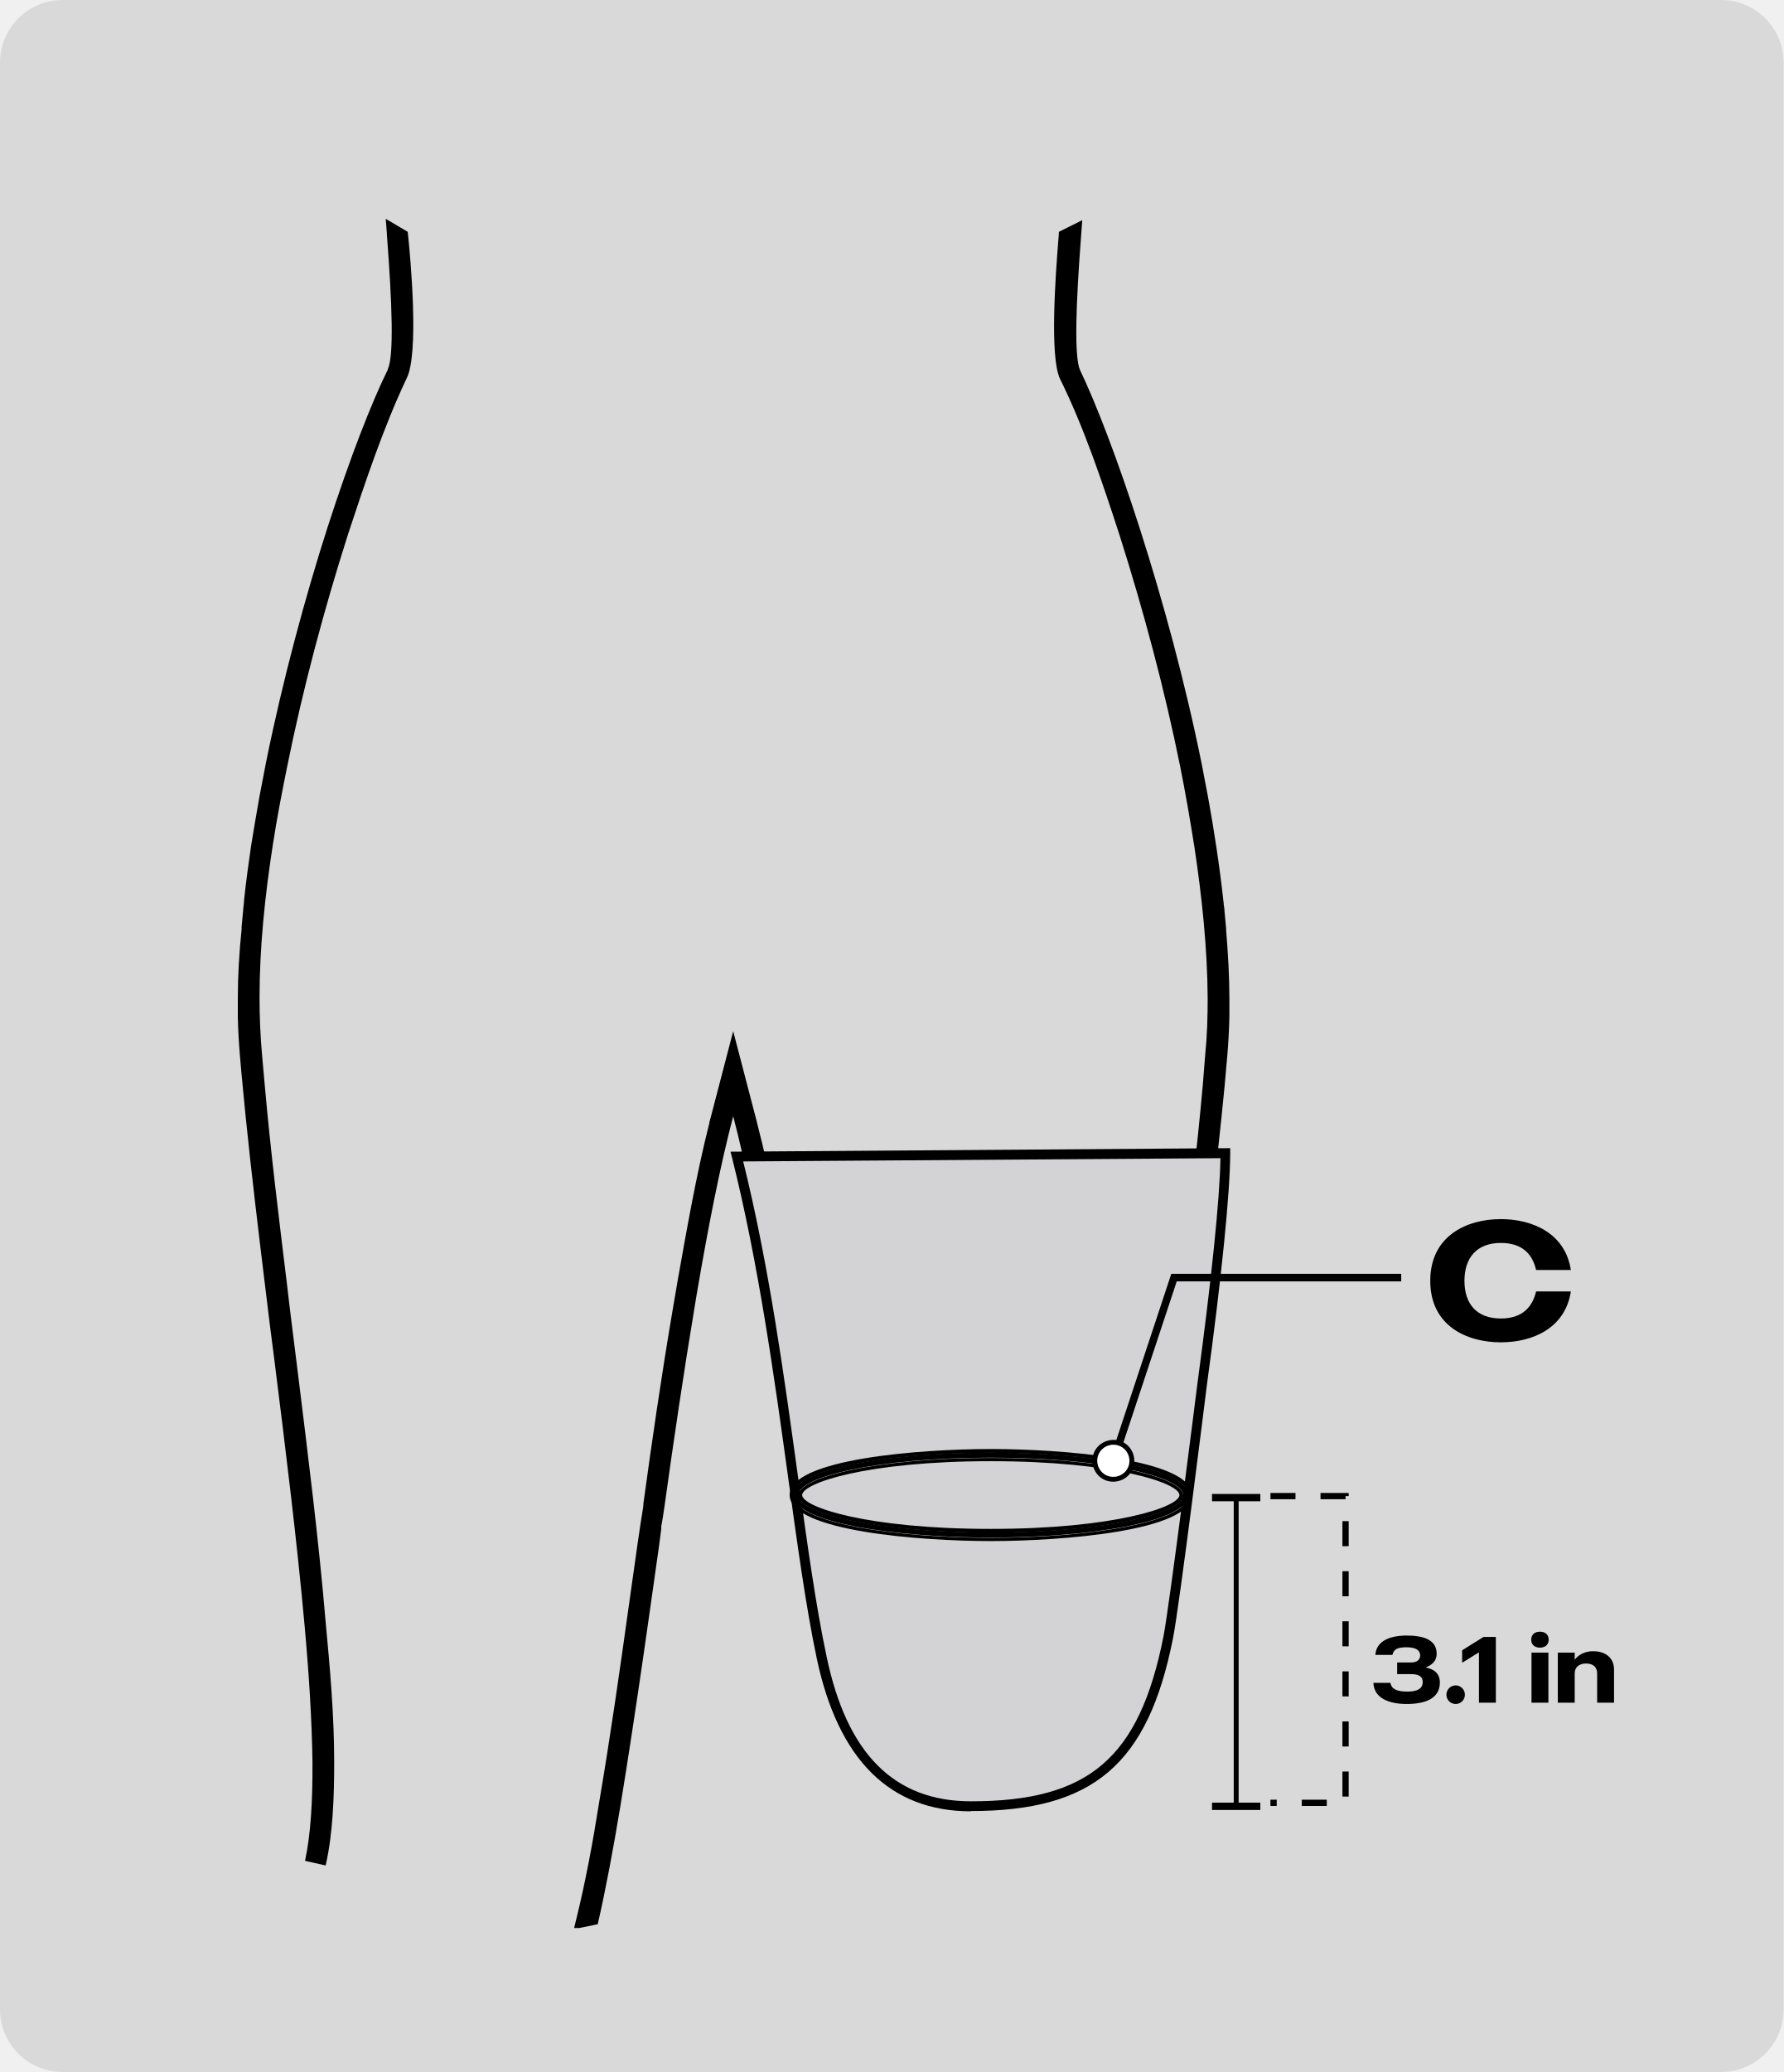
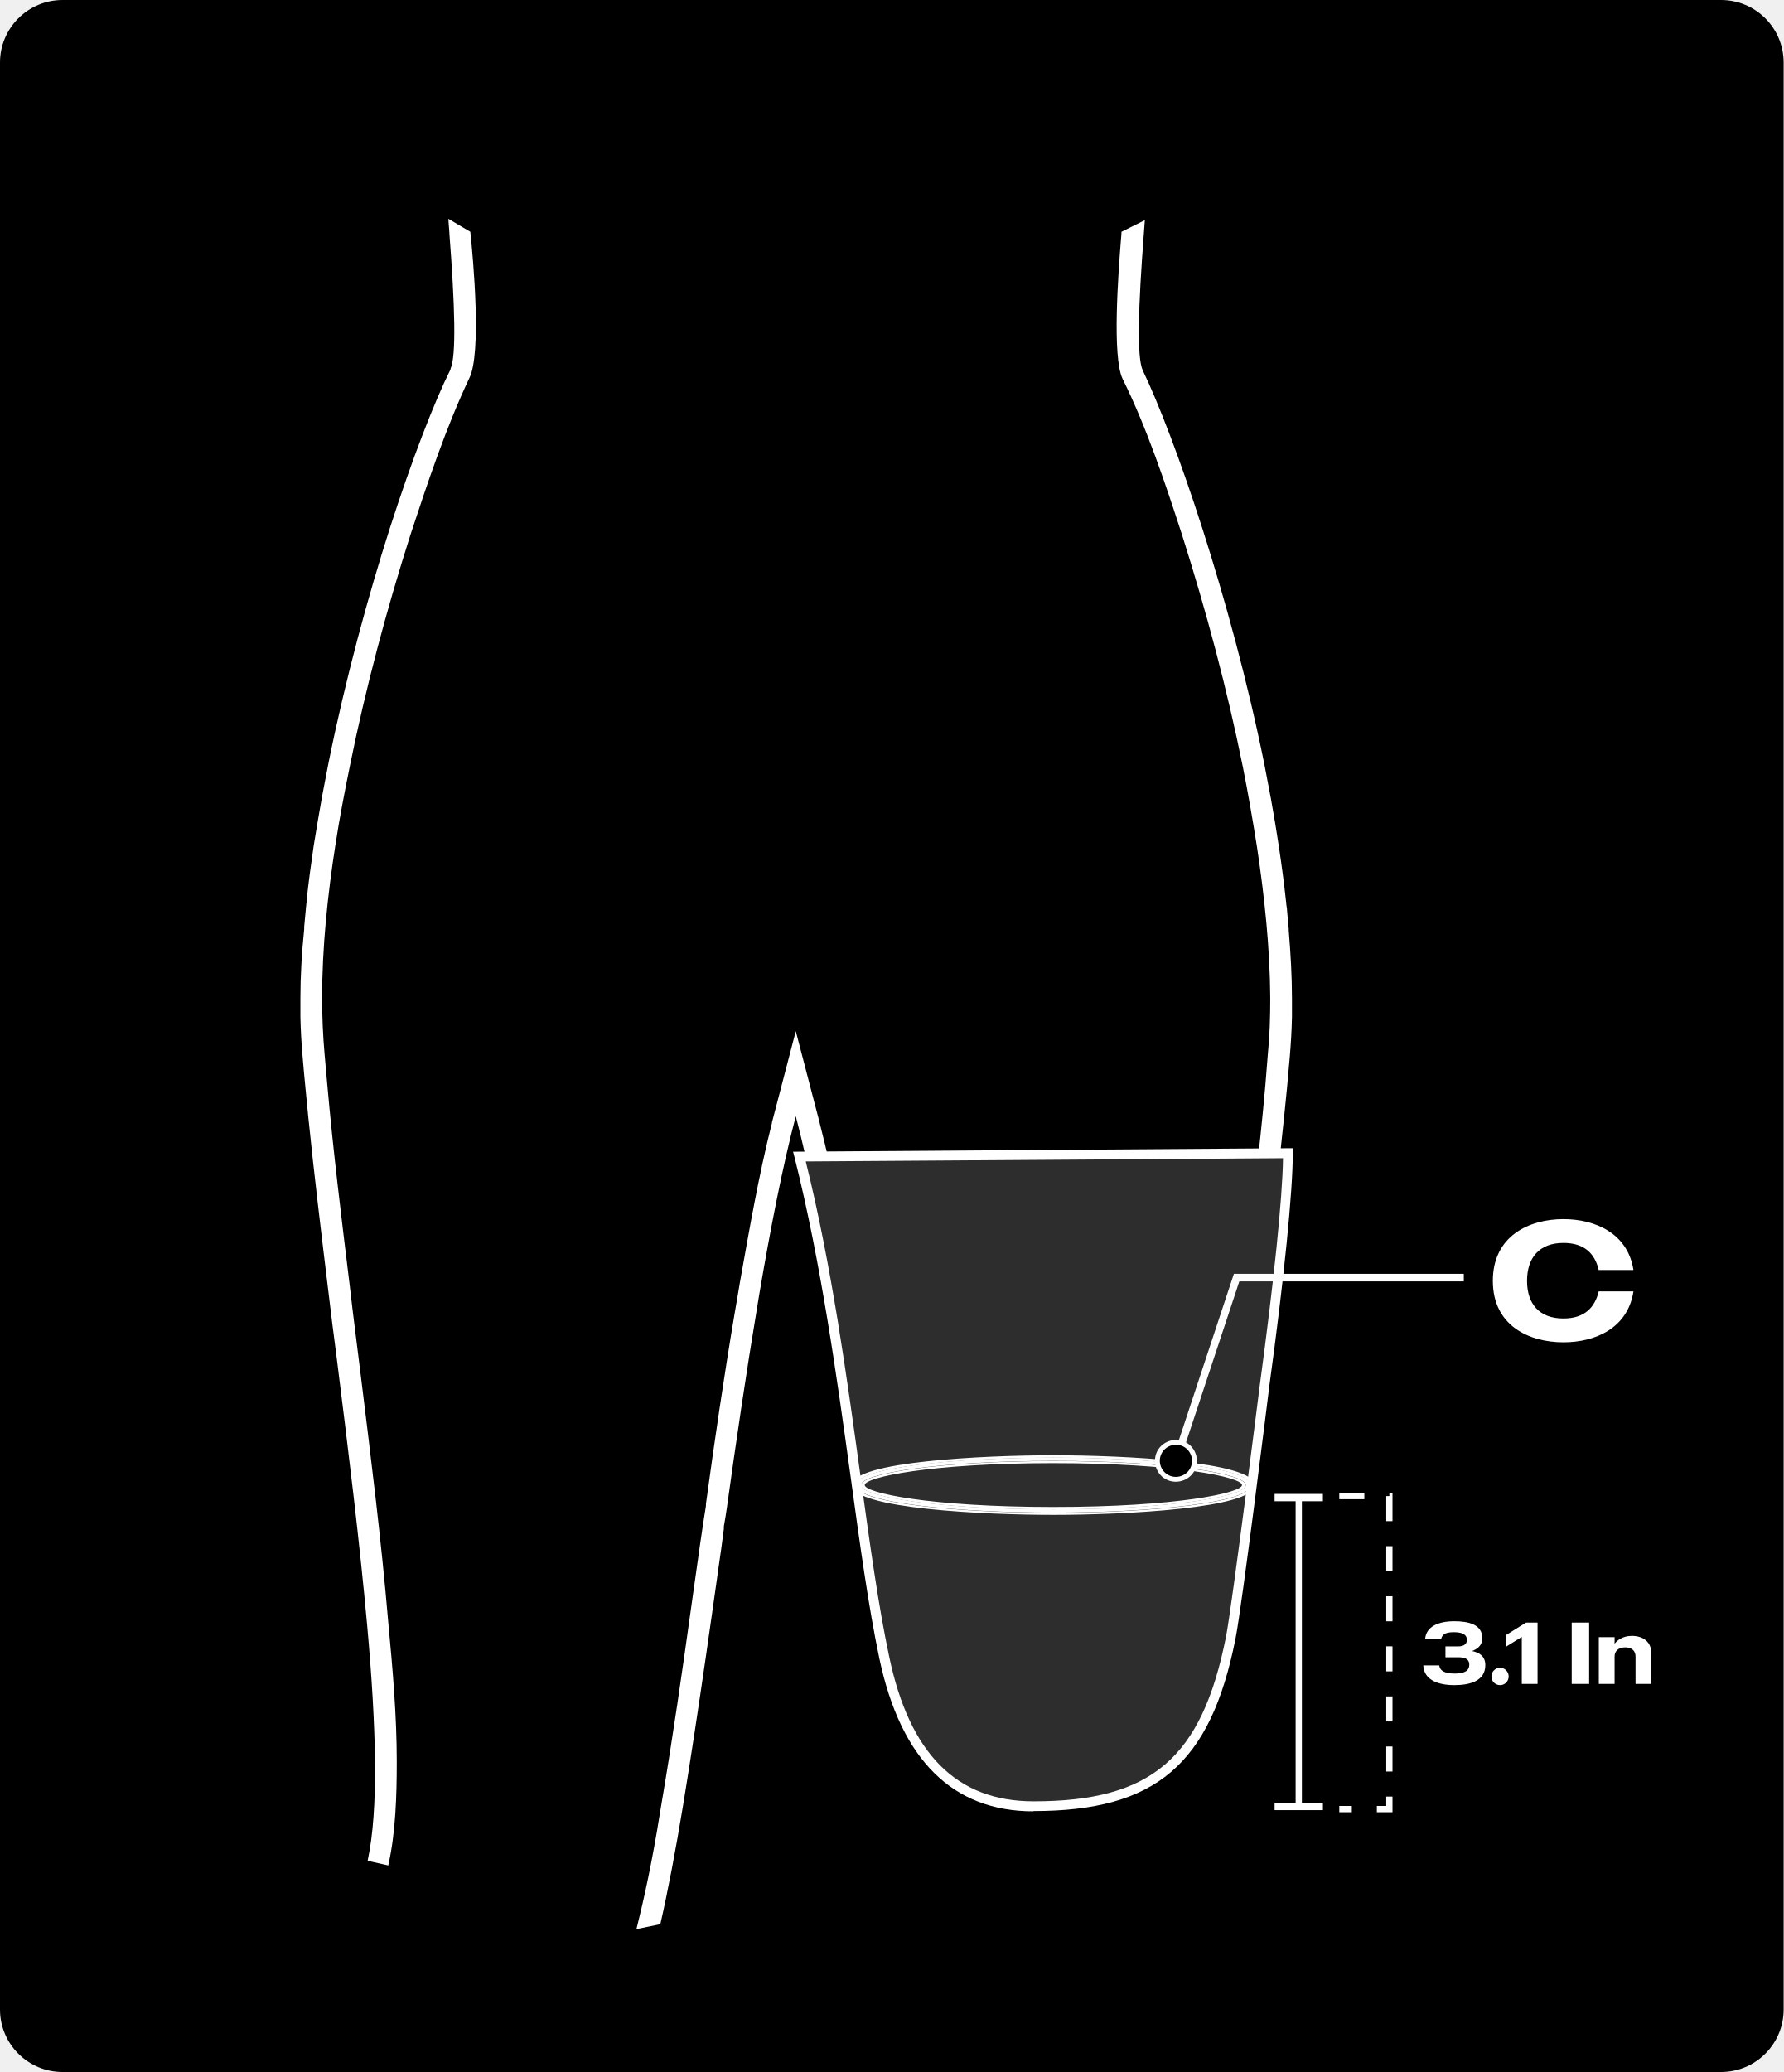
<svg xmlns="http://www.w3.org/2000/svg" width="285" height="331" viewBox="0 0 285 331" fill="none">
-   <rect width="285" height="331" rx="10" fill="#D9D9D9" />
-   <g clip-path="url(#clip0_2895_607)">
-     <path fill-rule="evenodd" clip-rule="evenodd" d="M95.511 307.395C96.769 301.901 97.983 295.456 99.154 288.361C100.369 280.964 101.583 272.918 102.798 264.569C103.405 260.46 103.969 256.307 104.576 252.111L104.793 250.554C105.096 248.478 105.4 246.358 105.66 244.238V243.849C105.834 242.854 106.007 241.902 106.137 240.907C107.655 230.006 109.26 219.149 110.952 209.026C111.082 208.334 111.168 207.599 111.298 206.907C113.12 196.222 115.028 186.403 117.154 178.313C119.279 186.446 121.231 196.265 123.052 206.993C123.182 207.685 123.269 208.378 123.399 209.026C125.091 219.192 126.696 230.05 128.257 240.907C128.387 241.946 128.517 242.897 128.691 243.892V244.282C129.038 246.315 129.341 248.391 129.601 250.424L129.905 252.587C130.165 254.404 130.426 256.221 130.686 258.038H134.199C134.112 257.432 134.025 256.87 133.939 256.264C133.765 254.88 133.548 253.495 133.375 252.154C132.811 248.261 132.291 244.368 131.683 240.475V240.172C130.295 230.05 128.777 219.927 127.086 209.719C126.912 208.594 126.696 207.512 126.522 206.431C124.961 197.433 123.269 188.263 120.97 179.395V179.352C120.797 178.746 120.667 178.14 120.493 177.535L117.154 164.73L113.814 177.535C113.641 178.14 113.51 178.746 113.337 179.352V179.438C111.212 187.83 109.737 196.438 108.219 204.917C108.132 205.436 108.046 205.955 107.959 206.474C107.785 207.556 107.568 208.68 107.395 209.762C105.66 220.014 104.185 230.136 102.798 240.259V240.561C102.147 244.584 101.583 248.651 101.019 252.674C100.846 253.885 100.672 255.139 100.499 256.35C99.024 266.949 97.506 277.547 95.728 287.972C94.73 294.288 93.559 300.603 92.041 306.746C91.911 307.222 91.825 307.698 91.694 308.173" fill="black" />
-     <path fill-rule="evenodd" clip-rule="evenodd" d="M169.2 37.033C169.2 37.38 169.157 37.769 169.114 38.245C168.68 43.782 167.682 56.975 169.374 60.522C173.234 68.309 176.227 77.306 178.872 85.439C182.732 97.594 186.072 110.053 188.588 122.511C189.412 126.62 190.149 130.903 190.843 135.272C192.057 143.275 192.925 151.537 192.968 159.453C192.968 162.524 192.881 165.509 192.578 168.451C192.448 170.094 192.318 171.695 192.188 173.339C191.233 184.153 189.889 194.881 188.588 205.566C187.98 210.497 187.373 215.429 186.723 220.36C185.118 232.905 183.557 245.493 182.342 258.038H185.942C187.113 245.45 188.891 231.261 190.67 216.77C191.103 213.179 191.58 209.589 192.014 205.955C193.142 196.698 194.269 187.398 195.18 178.443C195.527 175.156 195.831 171.954 196.091 168.797C196.265 166.72 196.395 164.601 196.438 162.438C196.438 161.486 196.438 160.491 196.438 159.496C196.438 155.992 196.221 152.315 195.918 148.595V148.379C195.831 147.427 195.744 146.476 195.657 145.524C195.657 145.178 195.571 144.789 195.527 144.443C195.527 144.27 195.527 144.096 195.484 143.967C195.18 141.112 194.79 138.213 194.356 135.315C193.966 132.72 193.532 130.081 193.055 127.485C192.708 125.669 192.361 123.852 192.014 122.035C189.325 108.755 185.725 95.691 182.169 84.574C178.612 73.457 175.099 64.372 172.583 59.138C171.629 57.062 171.889 48.843 172.757 37.509C172.8 36.731 172.887 35.952 172.93 35.173M52.053 298.008V297.921C53.224 292.774 53.397 286.804 53.397 281.44C53.397 274.129 52.746 266.646 52.053 259.335C50.925 245.969 49.233 232.602 47.585 219.235C47.021 214.65 46.414 210.065 45.894 205.479C44.593 194.795 43.248 184.067 42.294 173.252C42.164 171.652 41.99 170.008 41.86 168.364C41.6 165.423 41.47 162.438 41.47 159.366C41.47 151.364 42.337 143.015 43.595 134.969C44.246 130.687 45.07 126.491 45.894 122.424C48.409 109.966 51.749 97.465 55.609 85.352C58.298 77.177 61.291 68.222 64.977 60.436C66.972 56.543 65.628 41.489 65.151 37.033L61.638 34.957C61.681 35.736 61.768 36.514 61.811 37.25V37.38C62.679 48.67 62.939 56.846 61.985 58.922V59.008C59.382 64.243 55.869 73.283 52.313 84.314C48.756 95.431 45.2 108.495 42.511 121.775C42.164 123.592 41.817 125.409 41.47 127.183C40.993 129.821 40.559 132.46 40.125 135.099C39.691 138.04 39.301 140.939 38.998 143.794C38.998 143.967 38.998 144.14 38.954 144.313C38.954 144.616 38.867 144.962 38.867 145.264C38.781 146.173 38.694 147.125 38.607 148.033V148.249V148.422C38.217 152.229 38 155.906 38 159.453C38 160.448 38 161.443 38 162.438C38.043 164.601 38.173 166.72 38.347 168.753C38.607 171.954 38.954 175.199 39.258 178.443C40.169 187.398 41.296 196.698 42.424 205.955C42.858 209.546 43.291 213.136 43.769 216.683C45.677 231.823 47.498 246.661 48.669 259.681C49.407 267.771 49.841 275.124 49.927 281.483C49.971 287.842 49.624 293.163 48.756 297.186V297.272" fill="black" />
-     <path d="M203 239H215V288H203" stroke="black" stroke-miterlimit="10" stroke-dasharray="4 4" />
-     <path d="M117.762 184.802C124.831 212.92 127.043 244.455 131.294 264.786C134.72 281.181 142.961 288.578 155.148 288.578C175.316 288.578 182.906 280.445 186.68 261.628C187.721 256.437 192.101 221.225 192.101 221.225C194.747 201.932 195.788 189.561 195.788 184.283L117.762 184.802Z" fill="#D3D3D5" />
-     <path d="M155.148 289.356C142.223 289.356 133.939 281.137 130.513 264.959C128.778 256.74 127.39 246.618 125.916 235.89C123.704 219.884 121.188 201.759 116.981 184.975L116.721 183.98L196.569 183.418V184.197C196.569 190.339 195.181 204.225 192.839 221.269C192.665 222.696 188.458 256.61 187.417 261.758C183.427 281.873 174.666 289.313 155.105 289.313L155.148 289.356ZM118.759 185.581C122.88 202.149 125.308 219.971 127.477 235.673C128.952 246.358 130.34 256.48 132.074 264.613C135.327 280.186 142.874 287.756 155.148 287.756C173.972 287.756 182.039 280.878 185.899 261.455C186.897 256.351 191.277 221.442 191.321 221.096C193.533 204.787 194.92 191.464 195.007 185.019L118.759 185.538V185.581Z" fill="black" />
-     <path d="M158.315 245.623C143.004 245.623 126.783 243.244 126.783 238.832C126.783 234.419 143.048 232.04 158.315 232.04C173.582 232.04 189.846 234.419 189.846 238.832C189.846 243.244 173.582 245.623 158.315 245.623ZM158.315 232.862C139.925 232.862 127.564 235.976 127.564 238.832C127.564 241.687 139.925 244.801 158.315 244.801C176.704 244.801 189.065 241.687 189.065 238.832C189.065 235.976 176.704 232.862 158.315 232.862Z" fill="black" />
-     <path d="M158.314 232.083C173.625 232.083 189.846 234.462 189.846 238.875C189.846 243.287 173.581 245.666 158.314 245.666C143.047 245.666 126.783 243.287 126.783 238.875C126.783 234.462 143.047 232.083 158.314 232.083ZM158.314 244.844C176.704 244.844 189.065 241.73 189.065 238.875C189.065 236.02 176.704 232.905 158.314 232.905C139.925 232.905 127.564 236.02 127.564 238.875C127.564 241.73 139.925 244.844 158.314 244.844ZM158.314 231.478C147.211 231.478 126.176 233.035 126.176 238.831C126.176 244.628 147.211 246.185 158.314 246.185C169.418 246.185 190.453 244.628 190.453 238.831C190.453 233.035 169.418 231.478 158.314 231.478ZM158.314 244.239C138.493 244.239 128.171 240.735 128.171 238.831C128.171 236.928 138.537 233.424 158.314 233.424C178.092 233.424 188.458 236.928 188.458 238.831C188.458 240.735 178.092 244.239 158.314 244.239Z" fill="black" />
-     <path d="M197.914 239.221H197.133V288.535H197.914V239.221Z" fill="black" />
-     <path d="M201.383 287.972H193.663V289.14H201.383V287.972Z" fill="black" />
-     <path d="M201.383 238.658H193.663V239.826H201.383V238.658Z" fill="black" />
-     <path d="M245.449 206.302H251.001C250.09 212.228 244.842 214.434 239.811 214.434C234.346 214.434 228.534 211.796 228.534 204.615C228.534 197.434 234.346 194.752 239.811 194.752C244.799 194.752 250.09 196.958 251.001 202.884H245.449C244.842 200.289 243.194 198.559 239.811 198.559C235.951 198.559 233.999 200.938 233.999 204.615C233.999 208.292 235.951 210.628 239.811 210.628C243.194 210.628 244.842 208.854 245.449 206.302Z" fill="black" />
-     <path d="M178.526 233.38L177.398 232.991L187.157 203.489H223.893V204.7H188.025L178.526 233.38Z" fill="black" />
-     <path d="M180.738 234.288C180.218 235.846 178.526 236.667 177.008 236.192C175.447 235.673 174.623 233.986 175.1 232.471C175.62 230.914 177.312 230.092 178.83 230.568C180.391 231.087 181.215 232.774 180.738 234.288Z" fill="white" />
-     <path d="M181.085 234.419C181.649 232.645 180.694 230.742 178.959 230.179C177.225 229.617 175.273 230.569 174.709 232.299C174.145 234.073 175.099 235.976 176.834 236.538C178.612 237.101 180.521 236.149 181.085 234.419C181.649 232.645 180.521 236.192 181.085 234.419ZM175.446 232.558C175.88 231.217 177.355 230.482 178.699 230.915C180.044 231.347 180.781 232.818 180.347 234.159C179.914 235.5 178.439 236.235 177.094 235.803C175.75 235.37 175.013 233.899 175.446 232.558C175.88 231.217 175.013 233.899 175.446 232.558Z" fill="black" />
-   </g>
-   <path d="M227.79 266.375C229.02 266.615 230.07 267.23 230.07 268.79C230.07 271.49 227.46 272.21 224.76 272.21C222 272.21 219.555 271.325 219.45 268.835H222.18C222.315 269.81 223.2 270.23 224.865 270.23C226.5 270.23 227.325 269.75 227.325 268.7C227.325 267.71 226.53 267.44 225.435 267.44H223.245V265.58H225.435C226.41 265.58 226.92 265.16 226.92 264.455C226.92 263.705 226.365 263.15 224.73 263.15C223.335 263.15 222.675 263.45 222.495 264.365H219.765C219.9 262.145 222.105 261.275 224.76 261.275C227.19 261.275 229.56 261.815 229.56 264.185C229.56 265.37 228.765 266.015 227.79 266.375ZM232.599 269.24C233.409 269.24 234.069 269.915 234.069 270.725C234.069 271.55 233.409 272.21 232.599 272.21C231.774 272.21 231.114 271.55 231.114 270.725C231.114 269.915 231.774 269.24 232.599 269.24ZM237.05 261.5H239.015V272H236.315V263.96L233.63 265.625V263.63L237.05 261.5ZM244.711 272V264.005H247.411V272H244.711ZM246.061 263.21C245.236 263.21 244.666 262.745 244.666 261.935C244.666 261.125 245.236 260.66 246.061 260.66C246.886 260.66 247.456 261.125 247.456 261.935C247.456 262.745 246.886 263.21 246.061 263.21ZM254.555 263.78C256.61 263.78 257.9 264.905 257.9 266.705V272H255.2V267.305C255.2 266.42 254.645 265.745 253.43 265.745C252.23 265.745 251.615 266.42 251.615 267.305V272H248.915V264.005H251.615V265.145C251.93 264.68 252.89 263.78 254.555 263.78Z" fill="black" />
-   <defs>
-     <clipPath id="clip0_2895_607">
-       <rect width="213" height="273" fill="white" transform="translate(38 35)" />
-     </clipPath>
-   </defs>
+   <rect width="285" height="331" rx="10" fill="black" />
+   <path d="M235.204 263.75C236.352 263.974 237.332 264.548 237.332 266.004C237.332 268.524 234.896 269.196 232.376 269.196C229.8 269.196 227.518 268.37 227.42 266.046H229.968C230.094 266.956 230.92 267.348 232.474 267.348C234 267.348 234.77 266.9 234.77 265.92C234.77 264.996 234.028 264.744 233.006 264.744H230.962V263.008H233.006C233.916 263.008 234.392 262.616 234.392 261.958C234.392 261.258 233.874 260.74 232.348 260.74C231.046 260.74 230.43 261.02 230.262 261.874H227.714C227.84 259.802 229.898 258.99 232.376 258.99C234.644 258.99 236.856 259.494 236.856 261.706C236.856 262.812 236.114 263.414 235.204 263.75ZM239.692 266.424C240.448 266.424 241.064 267.054 241.064 267.81C241.064 268.58 240.448 269.196 239.692 269.196C238.922 269.196 238.306 268.58 238.306 267.81C238.306 267.054 238.922 266.424 239.692 266.424ZM243.846 259.2H245.68V269H243.16V261.496L240.654 263.05V261.188L243.846 259.2ZM251.137 259.2H253.923V269H251.137V259.2ZM260.732 261.328C262.65 261.328 263.854 262.378 263.854 264.058V269H261.334V264.618C261.334 263.792 260.816 263.162 259.682 263.162C258.562 263.162 257.988 263.792 257.988 264.618V269H255.468V261.538H257.988V262.602C258.282 262.168 259.178 261.328 260.732 261.328Z" fill="white" />
+   <path fill-rule="evenodd" clip-rule="evenodd" d="M105.511 307.391C106.769 301.897 107.983 295.452 109.154 288.357C110.369 280.96 111.583 272.914 112.798 264.566C113.405 260.456 113.969 256.303 114.576 252.107L114.793 250.55C115.096 248.474 115.4 246.354 115.66 244.234V243.845C115.834 242.85 116.007 241.898 116.137 240.904C117.655 230.003 119.26 219.145 120.952 209.023C121.082 208.33 121.168 207.595 121.298 206.903C123.12 196.218 125.028 186.399 127.154 178.31C129.279 186.442 131.231 196.261 133.052 206.989C133.182 207.682 133.269 208.374 133.399 209.023C135.091 219.188 136.696 230.046 138.257 240.904C138.387 241.942 138.517 242.893 138.691 243.888V244.278C139.038 246.311 139.341 248.387 139.601 250.42L139.905 252.583C140.165 254.4 140.426 256.217 140.686 258.034H144.199C144.112 257.428 144.025 256.866 143.939 256.26C143.765 254.876 143.548 253.492 143.375 252.151C142.811 248.257 142.291 244.364 141.683 240.471V240.168C140.295 230.046 138.777 219.924 137.086 209.715C136.912 208.59 136.696 207.509 136.522 206.427C134.961 197.429 133.269 188.259 130.97 179.391V179.348C130.797 178.742 130.667 178.136 130.493 177.531L127.154 164.727L123.814 177.531C123.641 178.136 123.51 178.742 123.337 179.348V179.434C121.212 187.826 119.737 196.435 118.219 204.913C118.132 205.432 118.046 205.951 117.959 206.47C117.785 207.552 117.568 208.676 117.395 209.758C115.66 220.01 114.185 230.132 112.798 240.255V240.557C112.147 244.58 111.583 248.647 111.019 252.67C110.846 253.881 110.672 255.135 110.499 256.347C109.024 266.945 107.506 277.543 105.728 287.968C104.73 294.284 103.559 300.599 102.041 306.742C101.911 307.218 101.824 307.694 101.694 308.169" fill="white" />
+   <path fill-rule="evenodd" clip-rule="evenodd" d="M179.2 37.029C179.2 37.376 179.157 37.765 179.114 38.241C178.68 43.778 177.682 56.971 179.374 60.519C183.234 68.305 186.227 77.302 188.872 85.435C192.732 97.59 196.072 110.049 198.588 122.507C199.412 126.616 200.149 130.899 200.843 135.268C202.057 143.271 202.925 151.533 202.968 159.449C202.968 162.52 202.881 165.505 202.578 168.447C202.448 170.09 202.318 171.691 202.188 173.335C201.233 184.149 199.889 194.877 198.588 205.562C197.98 210.493 197.373 215.425 196.723 220.356C195.118 232.901 193.557 245.489 192.342 258.034H195.942C197.113 245.446 198.891 231.257 200.67 216.766C201.103 213.175 201.58 209.585 202.014 205.951C203.142 196.694 204.269 187.394 205.18 178.439C205.527 175.152 205.831 171.951 206.091 168.793C206.265 166.716 206.395 164.597 206.438 162.434C206.438 161.482 206.438 160.487 206.438 159.492C206.438 155.988 206.221 152.312 205.918 148.591V148.375C205.831 147.423 205.744 146.472 205.657 145.52C205.657 145.174 205.571 144.785 205.527 144.439C205.527 144.266 205.527 144.093 205.484 143.963C205.18 141.108 204.79 138.21 204.356 135.311C203.966 132.716 203.532 130.077 203.055 127.482C202.708 125.665 202.361 123.848 202.014 122.031C199.325 108.751 195.725 95.687 192.169 84.57C188.612 73.453 185.099 64.368 182.583 59.134C181.629 57.058 181.889 48.839 182.757 37.505C182.8 36.727 182.887 35.948 182.93 35.169M62.053 298.004V297.917C63.224 292.77 63.397 286.8 63.397 281.436C63.397 274.126 62.746 266.642 62.053 259.331C60.925 245.965 59.233 232.598 57.585 219.231C57.021 214.646 56.414 210.061 55.894 205.475C54.593 194.791 53.248 184.063 52.294 173.248C52.164 171.648 51.99 170.004 51.86 168.36C51.6 165.419 51.47 162.434 51.47 159.363C51.47 151.36 52.337 143.011 53.595 134.965C54.246 130.683 55.07 126.487 55.894 122.42C58.409 109.962 61.749 97.461 65.609 85.349C68.298 77.173 71.291 68.218 74.977 60.432C76.972 56.539 75.628 41.485 75.151 37.029L71.638 34.953C71.681 35.732 71.768 36.51 71.811 37.246V37.376C72.679 48.666 72.939 56.842 71.985 58.918V59.005C69.382 64.239 65.869 73.279 62.313 84.31C58.756 95.427 55.2 108.491 52.511 121.772C52.164 123.588 51.817 125.405 51.47 127.179C50.993 129.817 50.559 132.456 50.125 135.095C49.691 138.036 49.301 140.935 48.998 143.79C48.998 143.963 48.998 144.136 48.954 144.309C48.954 144.612 48.867 144.958 48.867 145.261C48.781 146.169 48.694 147.121 48.607 148.029V148.245V148.418C48.217 152.225 48 155.902 48 159.449C48 160.444 48 161.439 48 162.434C48.043 164.597 48.173 166.716 48.347 168.75C48.607 171.951 48.954 175.195 49.258 178.439C50.169 187.394 51.296 196.694 52.424 205.951C52.858 209.542 53.291 213.132 53.769 216.679C55.677 231.819 57.498 246.657 58.669 259.677C59.407 267.767 59.841 275.12 59.927 281.479C59.971 287.838 59.624 293.159 58.756 297.182V297.268" fill="white" />
+   <path d="M214 239H222V289H214" stroke="white" stroke-miterlimit="10" stroke-dasharray="4 4" />
+   <path d="M127.762 184.808C134.831 212.926 137.043 244.461 141.294 264.792C144.72 281.187 152.961 288.584 165.148 288.584C185.316 288.584 192.906 280.451 196.68 261.634C197.721 256.443 202.101 221.231 202.101 221.231C204.747 201.938 205.788 189.567 205.788 184.289L127.762 184.808Z" fill="#2D2D2D" />
+   <path d="M165.148 289.36C152.223 289.36 143.939 281.141 140.513 264.963C138.778 256.744 137.39 246.622 135.916 235.894C133.704 219.888 131.188 201.763 126.981 184.979L126.721 183.984L206.569 183.422V184.201C206.569 190.343 205.181 204.229 202.839 221.272C202.665 222.7 198.458 256.614 197.417 261.762C193.427 281.877 184.666 289.317 165.105 289.317L165.148 289.36ZM128.759 185.585C132.88 202.153 135.308 219.975 137.477 235.677C138.952 246.362 140.34 256.484 142.074 264.617C145.327 280.19 152.874 287.76 165.148 287.76C183.972 287.76 192.039 280.882 195.899 261.459C196.897 256.355 201.277 221.445 201.321 221.099C203.533 204.791 204.92 191.468 205.007 185.022L128.759 185.541V185.585Z" fill="white" />
+   <path d="M168.315 241.639C153.004 241.639 136.783 240.098 136.783 237.241C136.783 234.384 153.048 232.844 168.315 232.844C183.582 232.844 199.846 234.384 199.846 237.241C199.846 240.098 183.582 241.639 168.315 241.639ZM168.315 233.376C149.925 233.376 137.564 235.393 137.564 237.241C137.564 239.09 149.925 241.107 168.315 241.107C186.704 241.107 199.065 239.09 199.065 237.241C199.065 235.393 186.704 233.376 168.315 233.376Z" fill="white" />
+   <path d="M168.314 232.869C183.625 232.869 199.846 234.409 199.846 237.266C199.846 240.123 183.581 241.664 168.314 241.664C153.047 241.664 136.783 240.123 136.783 237.266C136.783 234.409 153.047 232.869 168.314 232.869ZM168.314 241.132C186.704 241.132 199.065 239.115 199.065 237.266C199.065 235.418 186.704 233.401 168.314 233.401C149.925 233.401 137.564 235.418 137.564 237.266C137.564 239.115 149.925 241.132 168.314 241.132ZM168.314 232.477C157.211 232.477 136.176 233.485 136.176 237.238C136.176 240.992 157.211 242 168.314 242C179.418 242 200.453 240.992 200.453 237.238C200.453 233.485 179.418 232.477 168.314 232.477ZM168.314 240.74C148.493 240.74 138.171 238.471 138.171 237.238C138.171 236.006 148.537 233.737 168.314 233.737C188.092 233.737 198.458 236.006 198.458 237.238C198.458 238.471 188.092 240.74 168.314 240.74Z" fill="white" />
+   <path fill-rule="evenodd" clip-rule="evenodd" d="M211.383 238.656V239.824H208.022V288H211.383V289.168H203.663V288H207.022V239.824H203.663V238.656H211.383Z" fill="white" />
+   <path d="M255.448 206.3H261C260.089 212.226 254.841 214.432 249.81 214.432C244.345 214.432 238.533 211.794 238.533 204.613C238.533 197.432 244.345 194.75 249.81 194.75C254.798 194.75 260.089 196.956 261 202.882H255.448C254.841 200.287 253.193 198.557 249.81 198.557C245.95 198.557 243.998 200.936 243.998 204.613C243.998 208.29 245.95 210.626 249.81 210.626C253.193 210.626 254.841 208.852 255.448 206.3Z" fill="white" />
+   <path d="M188.526 233.383L187.398 232.994L197.157 203.492H233.893V204.703H198.024L188.526 233.383Z" fill="white" />
+   <path d="M190.738 234.292C190.217 235.849 188.526 236.671 187.008 236.196C185.446 235.676 184.622 233.989 185.099 232.475C185.62 230.918 187.311 230.096 188.829 230.572C190.391 231.091 191.215 232.778 190.738 234.292Z" fill="black" />
+   <path d="M191.085 234.424C191.649 232.651 190.694 230.748 188.959 230.185C187.225 229.623 185.273 230.574 184.709 232.305C184.145 234.078 185.099 235.982 186.834 236.544C188.612 237.106 190.521 236.155 191.085 234.424C191.649 232.651 190.521 236.198 191.085 234.424ZM185.446 232.564C185.88 231.223 187.355 230.488 188.699 230.921C190.044 231.353 190.781 232.824 190.347 234.165C189.914 235.506 188.439 236.241 187.094 235.809C185.75 235.376 185.013 233.905 185.446 232.564C185.88 231.223 185.013 233.905 185.446 232.564Z" fill="white" />
</svg>
